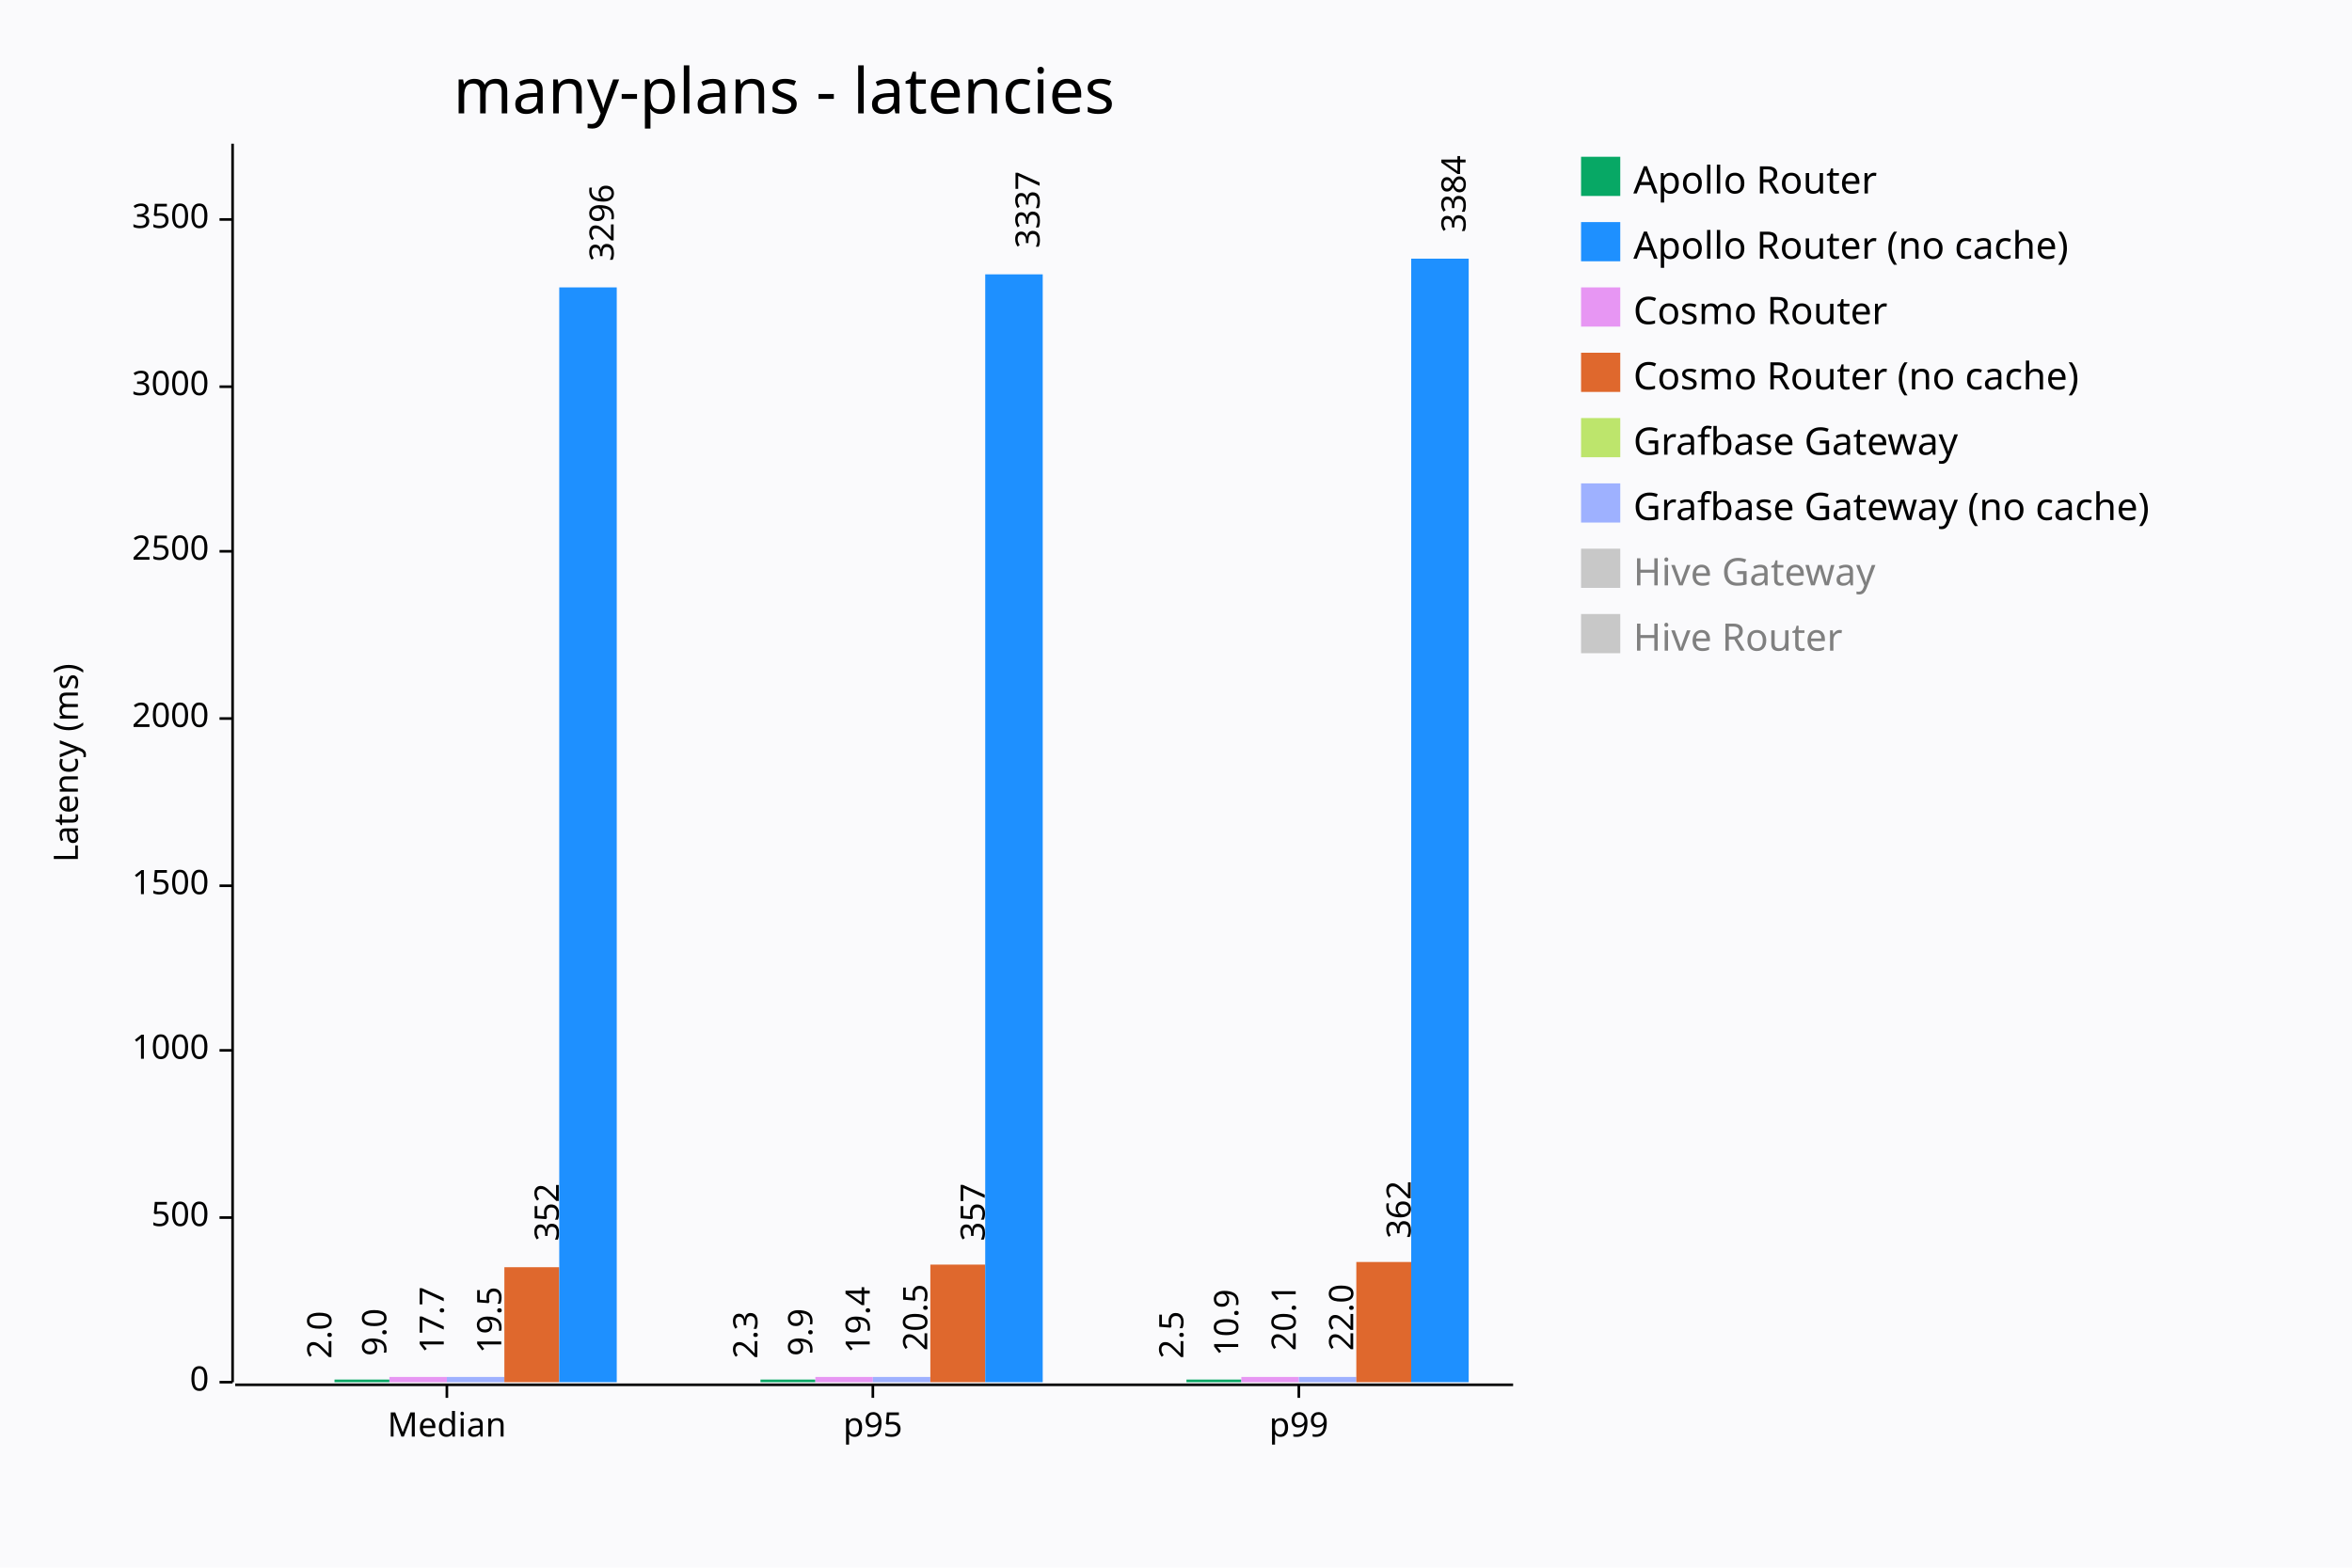
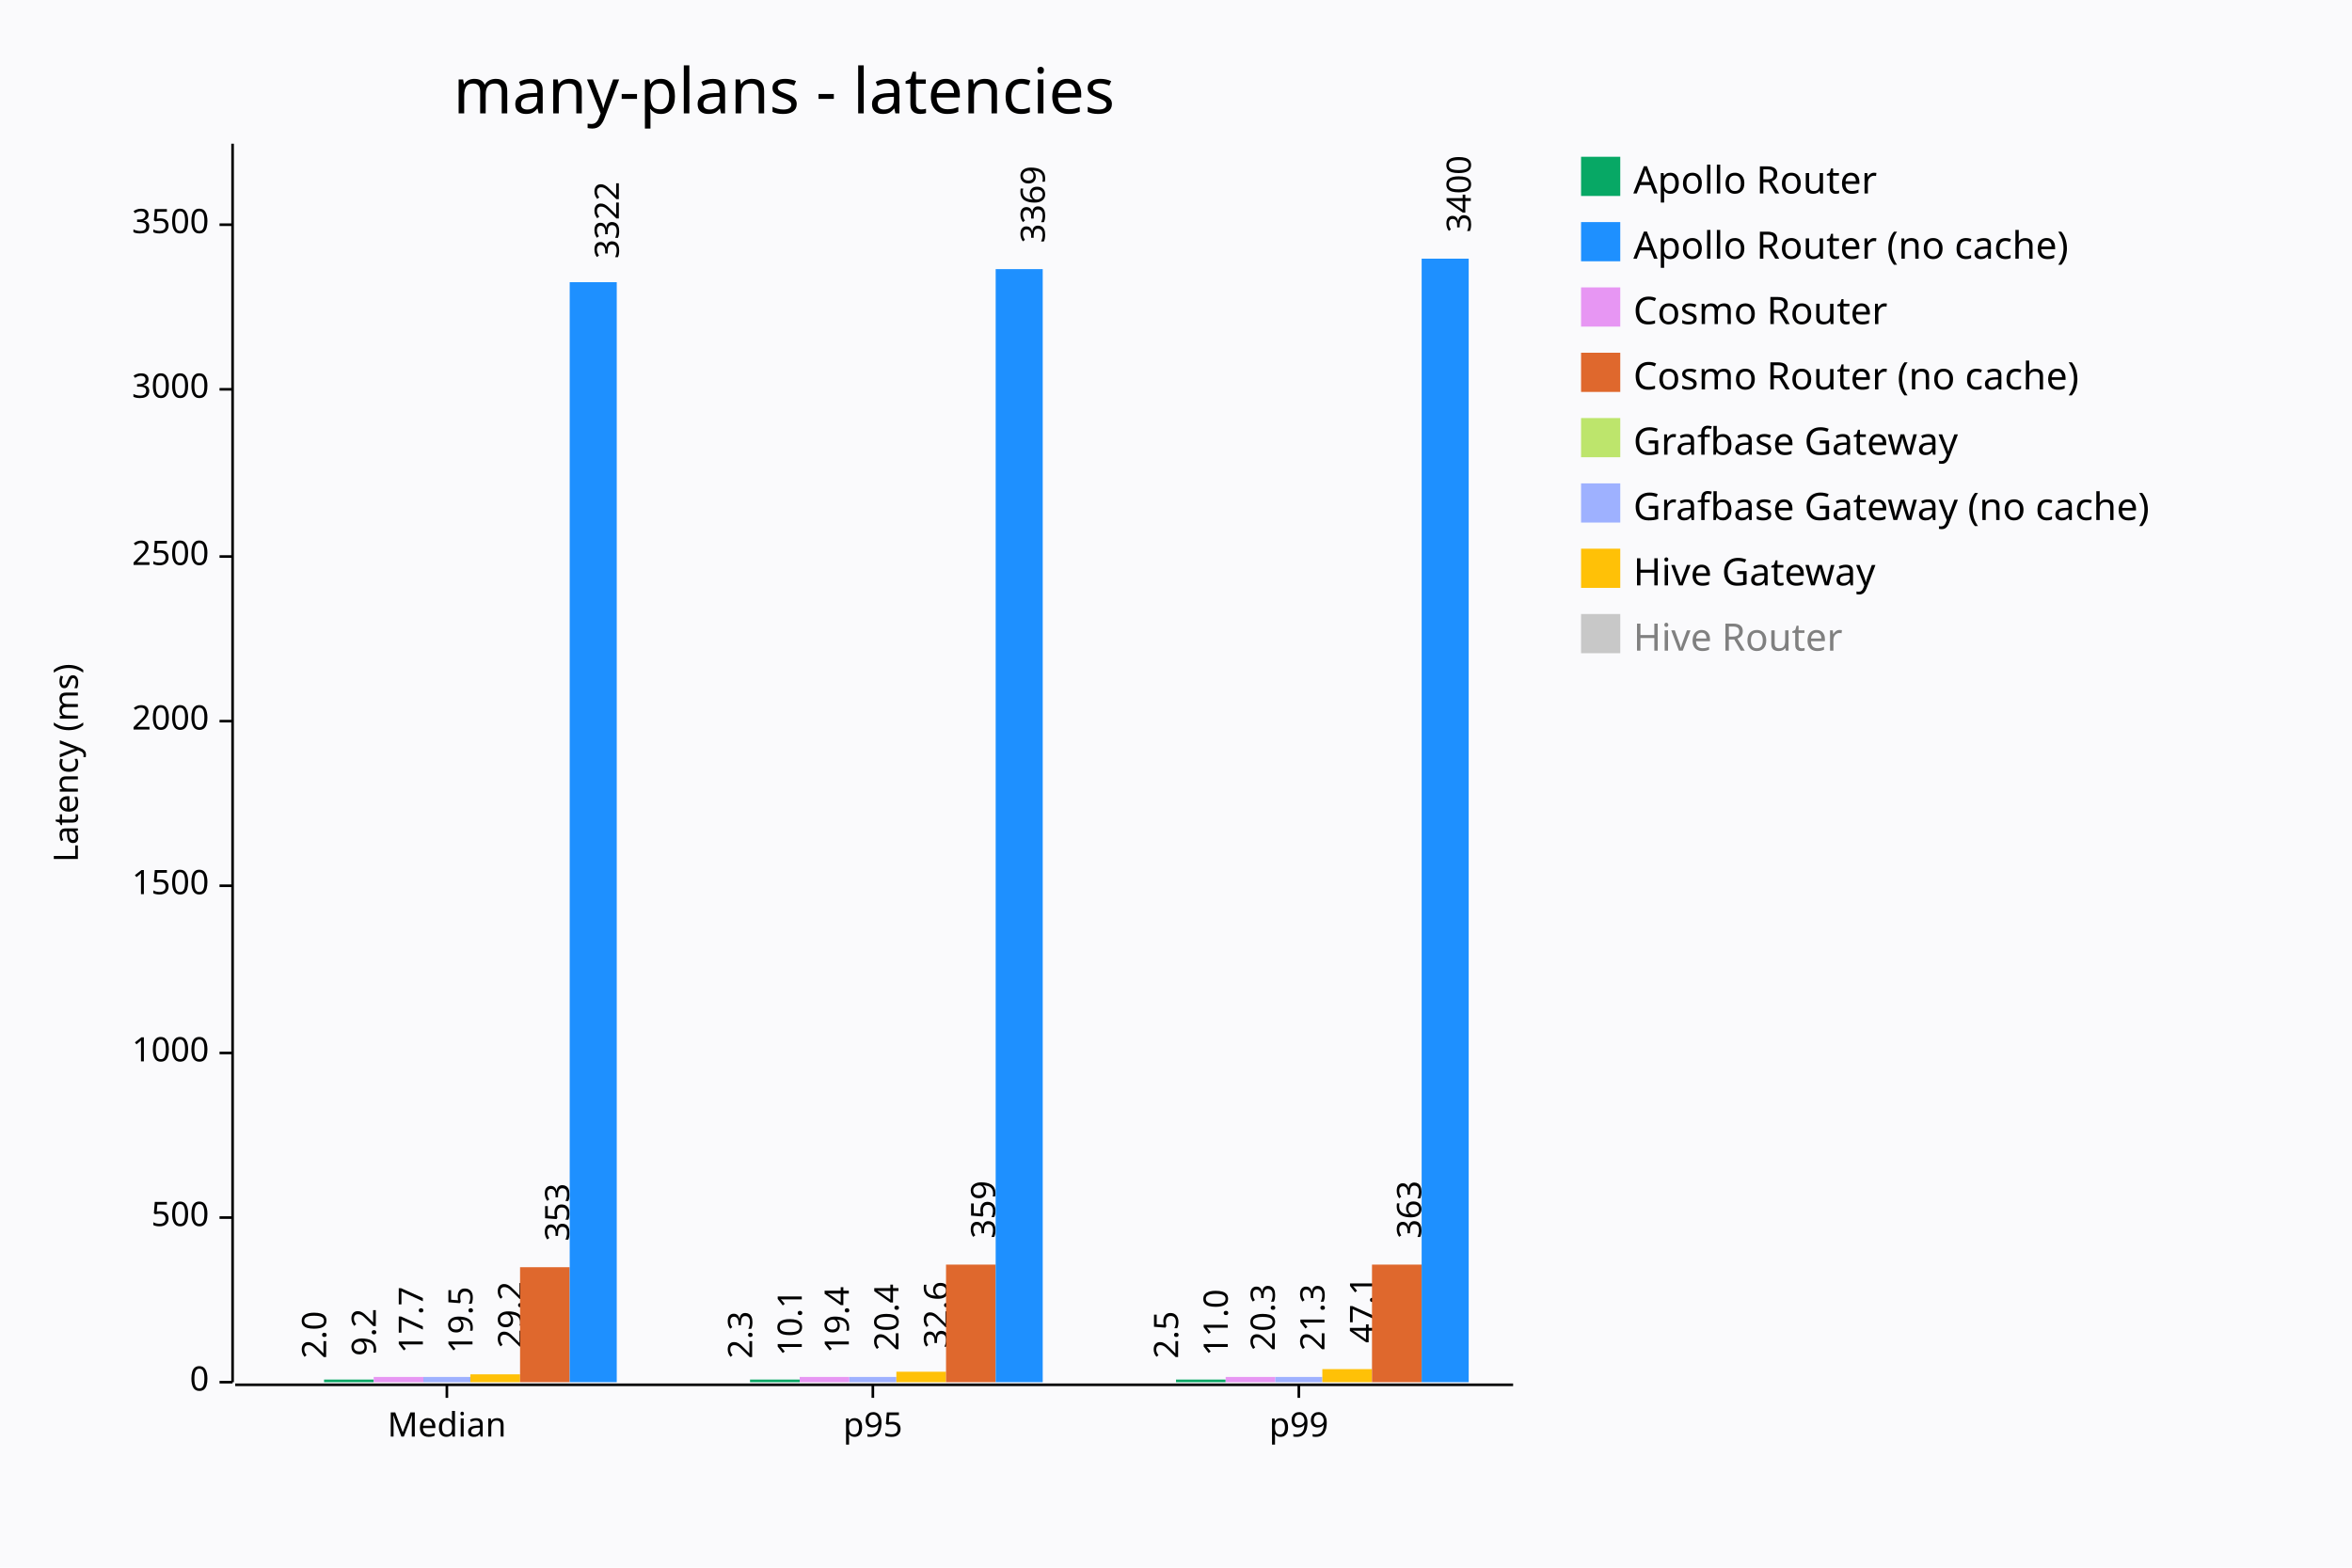
<svg xmlns="http://www.w3.org/2000/svg" width="900" height="600" viewBox="0 0 900 600">
  <rect x="0" y="0" width="900" height="600" opacity="1" fill="#FAFAFC" stroke="none" />
  <text x="300" y="25" dy="0.76em" text-anchor="middle" font-family="sans-serif" font-size="24.194" opacity="1" fill="#000000">
many-plans - latencies
</text>
  <text x="20" y="292" dy="0.76em" text-anchor="middle" font-family="sans-serif" font-size="12.903" opacity="1" fill="#000000" transform="rotate(270, 20, 292)">
Latency (ms)
</text>
  <polyline fill="none" opacity="1" stroke="#000000" stroke-width="1" points="89,55 89,529 " />
  <text x="80" y="529" dy="0.5ex" text-anchor="end" font-family="sans-serif" font-size="12.903" opacity="1" fill="#000000">
0
</text>
  <polyline fill="none" opacity="1" stroke="#000000" stroke-width="1" points="84,529 89,529 " />
  <text x="80" y="466" dy="0.5ex" text-anchor="end" font-family="sans-serif" font-size="12.903" opacity="1" fill="#000000">
500
</text>
  <polyline fill="none" opacity="1" stroke="#000000" stroke-width="1" points="84,466 89,466 " />
-   <text x="80" y="402" dy="0.5ex" text-anchor="end" font-family="sans-serif" font-size="12.903" opacity="1" fill="#000000">
+   <text x="80" y="403" dy="0.5ex" text-anchor="end" font-family="sans-serif" font-size="12.903" opacity="1" fill="#000000">
1000
</text>
-   <polyline fill="none" opacity="1" stroke="#000000" stroke-width="1" points="84,402 89,402 " />
+   <polyline fill="none" opacity="1" stroke="#000000" stroke-width="1" points="84,403 89,403 " />
  <text x="80" y="339" dy="0.5ex" text-anchor="end" font-family="sans-serif" font-size="12.903" opacity="1" fill="#000000">
1500
</text>
  <polyline fill="none" opacity="1" stroke="#000000" stroke-width="1" points="84,339 89,339 " />
-   <text x="80" y="275" dy="0.5ex" text-anchor="end" font-family="sans-serif" font-size="12.903" opacity="1" fill="#000000">
+   <text x="80" y="276" dy="0.5ex" text-anchor="end" font-family="sans-serif" font-size="12.903" opacity="1" fill="#000000">
2000
</text>
-   <polyline fill="none" opacity="1" stroke="#000000" stroke-width="1" points="84,275 89,275 " />
-   <text x="80" y="211" dy="0.5ex" text-anchor="end" font-family="sans-serif" font-size="12.903" opacity="1" fill="#000000">
+   <polyline fill="none" opacity="1" stroke="#000000" stroke-width="1" points="84,276 89,276 " />
+   <text x="80" y="213" dy="0.5ex" text-anchor="end" font-family="sans-serif" font-size="12.903" opacity="1" fill="#000000">
2500
</text>
-   <polyline fill="none" opacity="1" stroke="#000000" stroke-width="1" points="84,211 89,211 " />
-   <text x="80" y="148" dy="0.5ex" text-anchor="end" font-family="sans-serif" font-size="12.903" opacity="1" fill="#000000">
+   <polyline fill="none" opacity="1" stroke="#000000" stroke-width="1" points="84,213 89,213 " />
+   <text x="80" y="149" dy="0.5ex" text-anchor="end" font-family="sans-serif" font-size="12.903" opacity="1" fill="#000000">
3000
</text>
-   <polyline fill="none" opacity="1" stroke="#000000" stroke-width="1" points="84,148 89,148 " />
-   <text x="80" y="84" dy="0.5ex" text-anchor="end" font-family="sans-serif" font-size="12.903" opacity="1" fill="#000000">
+   <polyline fill="none" opacity="1" stroke="#000000" stroke-width="1" points="84,149 89,149 " />
+   <text x="80" y="86" dy="0.5ex" text-anchor="end" font-family="sans-serif" font-size="12.903" opacity="1" fill="#000000">
3500
</text>
-   <polyline fill="none" opacity="1" stroke="#000000" stroke-width="1" points="84,84 89,84 " />
+   <polyline fill="none" opacity="1" stroke="#000000" stroke-width="1" points="84,86 89,86 " />
  <polyline fill="none" opacity="1" stroke="#000000" stroke-width="1" points="90,530 579,530 " />
  <text x="171" y="540" dy="0.76em" text-anchor="middle" font-family="sans-serif" font-size="12.903" opacity="1" fill="#000000">
Median
</text>
  <polyline fill="none" opacity="1" stroke="#000000" stroke-width="1" points="171,530 171,535 " />
  <text x="334" y="540" dy="0.76em" text-anchor="middle" font-family="sans-serif" font-size="12.903" opacity="1" fill="#000000">
p95
</text>
  <polyline fill="none" opacity="1" stroke="#000000" stroke-width="1" points="334,530 334,535 " />
  <text x="497" y="540" dy="0.76em" text-anchor="middle" font-family="sans-serif" font-size="12.903" opacity="1" fill="#000000">
p99
</text>
  <polyline fill="none" opacity="1" stroke="#000000" stroke-width="1" points="497,530 497,535 " />
-   <rect x="106" y="529" width="22" height="0" opacity="1" fill="#BDE56C" stroke="none" />
-   <rect x="269" y="529" width="22" height="0" opacity="1" fill="#BDE56C" stroke="none" />
-   <rect x="432" y="529" width="22" height="0" opacity="1" fill="#BDE56C" stroke="none" />
-   <text x="117" y="520" dy="0.76em" text-anchor="start" font-family="sans-serif" font-size="12.903" opacity="1" fill="#000000" transform="rotate(270, 117, 520)">
+   <rect x="106" y="529" width="18" height="0" opacity="1" fill="#BDE56C" stroke="none" />
+   <rect x="269" y="529" width="18" height="0" opacity="1" fill="#BDE56C" stroke="none" />
+   <rect x="432" y="529" width="18" height="0" opacity="1" fill="#BDE56C" stroke="none" />
+   <text x="115" y="520" dy="0.76em" text-anchor="start" font-family="sans-serif" font-size="12.903" opacity="1" fill="#000000" transform="rotate(270, 115, 520)">
2.0
</text>
-   <text x="280" y="520" dy="0.76em" text-anchor="start" font-family="sans-serif" font-size="12.903" opacity="1" fill="#000000" transform="rotate(270, 280, 520)">
+   <text x="278" y="520" dy="0.76em" text-anchor="start" font-family="sans-serif" font-size="12.903" opacity="1" fill="#000000" transform="rotate(270, 278, 520)">
2.3
</text>
-   <text x="443" y="520" dy="0.76em" text-anchor="start" font-family="sans-serif" font-size="12.903" opacity="1" fill="#000000" transform="rotate(270, 443, 520)">
+   <text x="441" y="520" dy="0.76em" text-anchor="start" font-family="sans-serif" font-size="12.903" opacity="1" fill="#000000" transform="rotate(270, 441, 520)">
2.5
</text>
-   <rect x="128" y="528" width="21" height="1" opacity="1" fill="#07A865" stroke="none" />
-   <rect x="291" y="528" width="21" height="1" opacity="1" fill="#07A865" stroke="none" />
-   <rect x="454" y="528" width="21" height="1" opacity="1" fill="#07A865" stroke="none" />
-   <text x="138" y="519" dy="0.76em" text-anchor="start" font-family="sans-serif" font-size="12.903" opacity="1" fill="#000000" transform="rotate(270, 138, 519)">
- 9.0
+   <rect x="124" y="528" width="19" height="1" opacity="1" fill="#07A865" stroke="none" />
+   <rect x="287" y="528" width="19" height="1" opacity="1" fill="#07A865" stroke="none" />
+   <rect x="450" y="528" width="19" height="1" opacity="1" fill="#07A865" stroke="none" />
+   <text x="134" y="519" dy="0.76em" text-anchor="start" font-family="sans-serif" font-size="12.903" opacity="1" fill="#000000" transform="rotate(270, 134, 519)">
+ 9.2
</text>
-   <text x="301" y="519" dy="0.76em" text-anchor="start" font-family="sans-serif" font-size="12.903" opacity="1" fill="#000000" transform="rotate(270, 301, 519)">
- 9.9
+   <text x="297" y="519" dy="0.76em" text-anchor="start" font-family="sans-serif" font-size="12.903" opacity="1" fill="#000000" transform="rotate(270, 297, 519)">
+ 10.1
</text>
-   <text x="464" y="519" dy="0.76em" text-anchor="start" font-family="sans-serif" font-size="12.903" opacity="1" fill="#000000" transform="rotate(270, 464, 519)">
- 10.9
+   <text x="460" y="519" dy="0.76em" text-anchor="start" font-family="sans-serif" font-size="12.903" opacity="1" fill="#000000" transform="rotate(270, 460, 519)">
+ 11.0
</text>
-   <rect x="149" y="527" width="22" height="2" opacity="1" fill="#E796F3" stroke="none" />
-   <rect x="312" y="527" width="22" height="2" opacity="1" fill="#E796F3" stroke="none" />
-   <rect x="475" y="527" width="22" height="2" opacity="1" fill="#E796F3" stroke="none" />
-   <text x="160" y="518" dy="0.76em" text-anchor="start" font-family="sans-serif" font-size="12.903" opacity="1" fill="#000000" transform="rotate(270, 160, 518)">
+   <rect x="143" y="527" width="19" height="2" opacity="1" fill="#E796F3" stroke="none" />
+   <rect x="306" y="527" width="19" height="2" opacity="1" fill="#E796F3" stroke="none" />
+   <rect x="469" y="527" width="19" height="2" opacity="1" fill="#E796F3" stroke="none" />
+   <text x="152" y="518" dy="0.76em" text-anchor="start" font-family="sans-serif" font-size="12.903" opacity="1" fill="#000000" transform="rotate(270, 152, 518)">
17.7
</text>
-   <text x="323" y="518" dy="0.76em" text-anchor="start" font-family="sans-serif" font-size="12.903" opacity="1" fill="#000000" transform="rotate(270, 323, 518)">
+   <text x="315" y="518" dy="0.76em" text-anchor="start" font-family="sans-serif" font-size="12.903" opacity="1" fill="#000000" transform="rotate(270, 315, 518)">
19.4
</text>
-   <text x="486" y="517" dy="0.76em" text-anchor="start" font-family="sans-serif" font-size="12.903" opacity="1" fill="#000000" transform="rotate(270, 486, 517)">
- 20.1
+   <text x="478" y="517" dy="0.76em" text-anchor="start" font-family="sans-serif" font-size="12.903" opacity="1" fill="#000000" transform="rotate(270, 478, 517)">
+ 20.3
</text>
-   <rect x="171" y="527" width="22" height="2" opacity="1" fill="#9EB1FF" stroke="none" />
-   <rect x="334" y="527" width="22" height="2" opacity="1" fill="#9EB1FF" stroke="none" />
-   <rect x="497" y="527" width="22" height="2" opacity="1" fill="#9EB1FF" stroke="none" />
-   <text x="182" y="518" dy="0.76em" text-anchor="start" font-family="sans-serif" font-size="12.903" opacity="1" fill="#000000" transform="rotate(270, 182, 518)">
+   <rect x="162" y="527" width="18" height="2" opacity="1" fill="#9EB1FF" stroke="none" />
+   <rect x="325" y="527" width="18" height="2" opacity="1" fill="#9EB1FF" stroke="none" />
+   <rect x="488" y="527" width="18" height="2" opacity="1" fill="#9EB1FF" stroke="none" />
+   <text x="171" y="518" dy="0.76em" text-anchor="start" font-family="sans-serif" font-size="12.903" opacity="1" fill="#000000" transform="rotate(270, 171, 518)">
19.5
</text>
-   <text x="345" y="517" dy="0.76em" text-anchor="start" font-family="sans-serif" font-size="12.903" opacity="1" fill="#000000" transform="rotate(270, 345, 517)">
- 20.5
+   <text x="334" y="517" dy="0.76em" text-anchor="start" font-family="sans-serif" font-size="12.903" opacity="1" fill="#000000" transform="rotate(270, 334, 517)">
+ 20.4
</text>
-   <text x="508" y="517" dy="0.76em" text-anchor="start" font-family="sans-serif" font-size="12.903" opacity="1" fill="#000000" transform="rotate(270, 508, 517)">
- 22.0
+   <text x="497" y="517" dy="0.76em" text-anchor="start" font-family="sans-serif" font-size="12.903" opacity="1" fill="#000000" transform="rotate(270, 497, 517)">
+ 21.3
</text>
-   <rect x="193" y="485" width="21" height="44" opacity="1" fill="#DF682D" stroke="none" />
-   <rect x="356" y="484" width="21" height="45" opacity="1" fill="#DF682D" stroke="none" />
-   <rect x="519" y="483" width="21" height="46" opacity="1" fill="#DF682D" stroke="none" />
-   <text x="204" y="475" dy="0.76em" text-anchor="start" font-family="sans-serif" font-size="12.903" opacity="1" fill="#000000" transform="rotate(270, 204, 475)">
- 352
+   <rect x="180" y="526" width="19" height="3" opacity="1" fill="#FFC107" stroke="none" />
+   <rect x="343" y="525" width="19" height="4" opacity="1" fill="#FFC107" stroke="none" />
+   <rect x="506" y="524" width="19" height="5" opacity="1" fill="#FFC107" stroke="none" />
+   <text x="190" y="516" dy="0.76em" text-anchor="start" font-family="sans-serif" font-size="12.903" opacity="1" fill="#000000" transform="rotate(270, 190, 516)">
+ 29.2
</text>
-   <text x="367" y="475" dy="0.76em" text-anchor="start" font-family="sans-serif" font-size="12.903" opacity="1" fill="#000000" transform="rotate(270, 367, 475)">
- 357
+   <text x="353" y="516" dy="0.76em" text-anchor="start" font-family="sans-serif" font-size="12.903" opacity="1" fill="#000000" transform="rotate(270, 353, 516)">
+ 32.6
</text>
-   <text x="530" y="474" dy="0.76em" text-anchor="start" font-family="sans-serif" font-size="12.903" opacity="1" fill="#000000" transform="rotate(270, 530, 474)">
- 362
+   <text x="516" y="514" dy="0.76em" text-anchor="start" font-family="sans-serif" font-size="12.903" opacity="1" fill="#000000" transform="rotate(270, 516, 514)">
+ 47.1
</text>
-   <rect x="214" y="110" width="22" height="419" opacity="1" fill="#1E90FF" stroke="none" />
-   <rect x="377" y="105" width="22" height="424" opacity="1" fill="#1E90FF" stroke="none" />
-   <rect x="540" y="99" width="22" height="430" opacity="1" fill="#1E90FF" stroke="none" />
-   <text x="225" y="100" dy="0.76em" text-anchor="start" font-family="sans-serif" font-size="12.903" opacity="1" fill="#000000" transform="rotate(270, 225, 100)">
- 3296
+   <rect x="199" y="485" width="19" height="44" opacity="1" fill="#DF682D" stroke="none" />
+   <rect x="362" y="484" width="19" height="45" opacity="1" fill="#DF682D" stroke="none" />
+   <rect x="525" y="484" width="19" height="45" opacity="1" fill="#DF682D" stroke="none" />
+   <text x="208" y="475" dy="0.76em" text-anchor="start" font-family="sans-serif" font-size="12.903" opacity="1" fill="#000000" transform="rotate(270, 208, 475)">
+ 353
</text>
-   <text x="388" y="95" dy="0.76em" text-anchor="start" font-family="sans-serif" font-size="12.903" opacity="1" fill="#000000" transform="rotate(270, 388, 95)">
- 3337
+   <text x="371" y="474" dy="0.76em" text-anchor="start" font-family="sans-serif" font-size="12.903" opacity="1" fill="#000000" transform="rotate(270, 371, 474)">
+ 359
</text>
-   <text x="551" y="89" dy="0.76em" text-anchor="start" font-family="sans-serif" font-size="12.903" opacity="1" fill="#000000" transform="rotate(270, 551, 89)">
- 3384
+   <text x="534" y="474" dy="0.76em" text-anchor="start" font-family="sans-serif" font-size="12.903" opacity="1" fill="#000000" transform="rotate(270, 534, 474)">
+ 363
+ </text>
+   <rect x="218" y="108" width="18" height="421" opacity="1" fill="#1E90FF" stroke="none" />
+   <rect x="381" y="103" width="18" height="426" opacity="1" fill="#1E90FF" stroke="none" />
+   <rect x="544" y="99" width="18" height="430" opacity="1" fill="#1E90FF" stroke="none" />
+   <text x="227" y="99" dy="0.76em" text-anchor="start" font-family="sans-serif" font-size="12.903" opacity="1" fill="#000000" transform="rotate(270, 227, 99)">
+ 3322
+ </text>
+   <text x="390" y="93" dy="0.76em" text-anchor="start" font-family="sans-serif" font-size="12.903" opacity="1" fill="#000000" transform="rotate(270, 390, 93)">
+ 3369
+ </text>
+   <text x="553" y="89" dy="0.76em" text-anchor="start" font-family="sans-serif" font-size="12.903" opacity="1" fill="#000000" transform="rotate(270, 553, 89)">
+ 3400
</text>
  <rect x="605" y="60" width="15" height="15" opacity="1" fill="#07A865" stroke="none" />
  <text x="625" y="63" dy="0.76em" text-anchor="start" font-family="sans-serif" font-size="14.516" opacity="1" fill="#000000">
Apollo Router
</text>
  <rect x="605" y="85" width="15" height="15" opacity="1" fill="#1E90FF" stroke="none" />
  <text x="625" y="88" dy="0.76em" text-anchor="start" font-family="sans-serif" font-size="14.516" opacity="1" fill="#000000">
Apollo Router (no cache)
</text>
  <rect x="605" y="110" width="15" height="15" opacity="1" fill="#E796F3" stroke="none" />
  <text x="625" y="113" dy="0.76em" text-anchor="start" font-family="sans-serif" font-size="14.516" opacity="1" fill="#000000">
Cosmo Router
</text>
  <rect x="605" y="135" width="15" height="15" opacity="1" fill="#DF682D" stroke="none" />
  <text x="625" y="138" dy="0.76em" text-anchor="start" font-family="sans-serif" font-size="14.516" opacity="1" fill="#000000">
Cosmo Router (no cache)
</text>
  <rect x="605" y="160" width="15" height="15" opacity="1" fill="#BDE56C" stroke="none" />
  <text x="625" y="163" dy="0.76em" text-anchor="start" font-family="sans-serif" font-size="14.516" opacity="1" fill="#000000">
Grafbase Gateway
</text>
  <rect x="605" y="185" width="15" height="15" opacity="1" fill="#9EB1FF" stroke="none" />
  <text x="625" y="188" dy="0.76em" text-anchor="start" font-family="sans-serif" font-size="14.516" opacity="1" fill="#000000">
Grafbase Gateway (no cache)
</text>
-   <rect x="605" y="210" width="15" height="15" opacity="1" fill="#C8C8C8" stroke="none" />
-   <text x="625" y="213" dy="0.76em" text-anchor="start" font-family="sans-serif" font-size="14.516" opacity="1" fill="#808080">
+   <rect x="605" y="210" width="15" height="15" opacity="1" fill="#FFC107" stroke="none" />
+   <text x="625" y="213" dy="0.76em" text-anchor="start" font-family="sans-serif" font-size="14.516" opacity="1" fill="#000000">
Hive Gateway
</text>
  <rect x="605" y="235" width="15" height="15" opacity="1" fill="#C8C8C8" stroke="none" />
  <text x="625" y="238" dy="0.76em" text-anchor="start" font-family="sans-serif" font-size="14.516" opacity="1" fill="#808080">
Hive Router
</text>
</svg>
